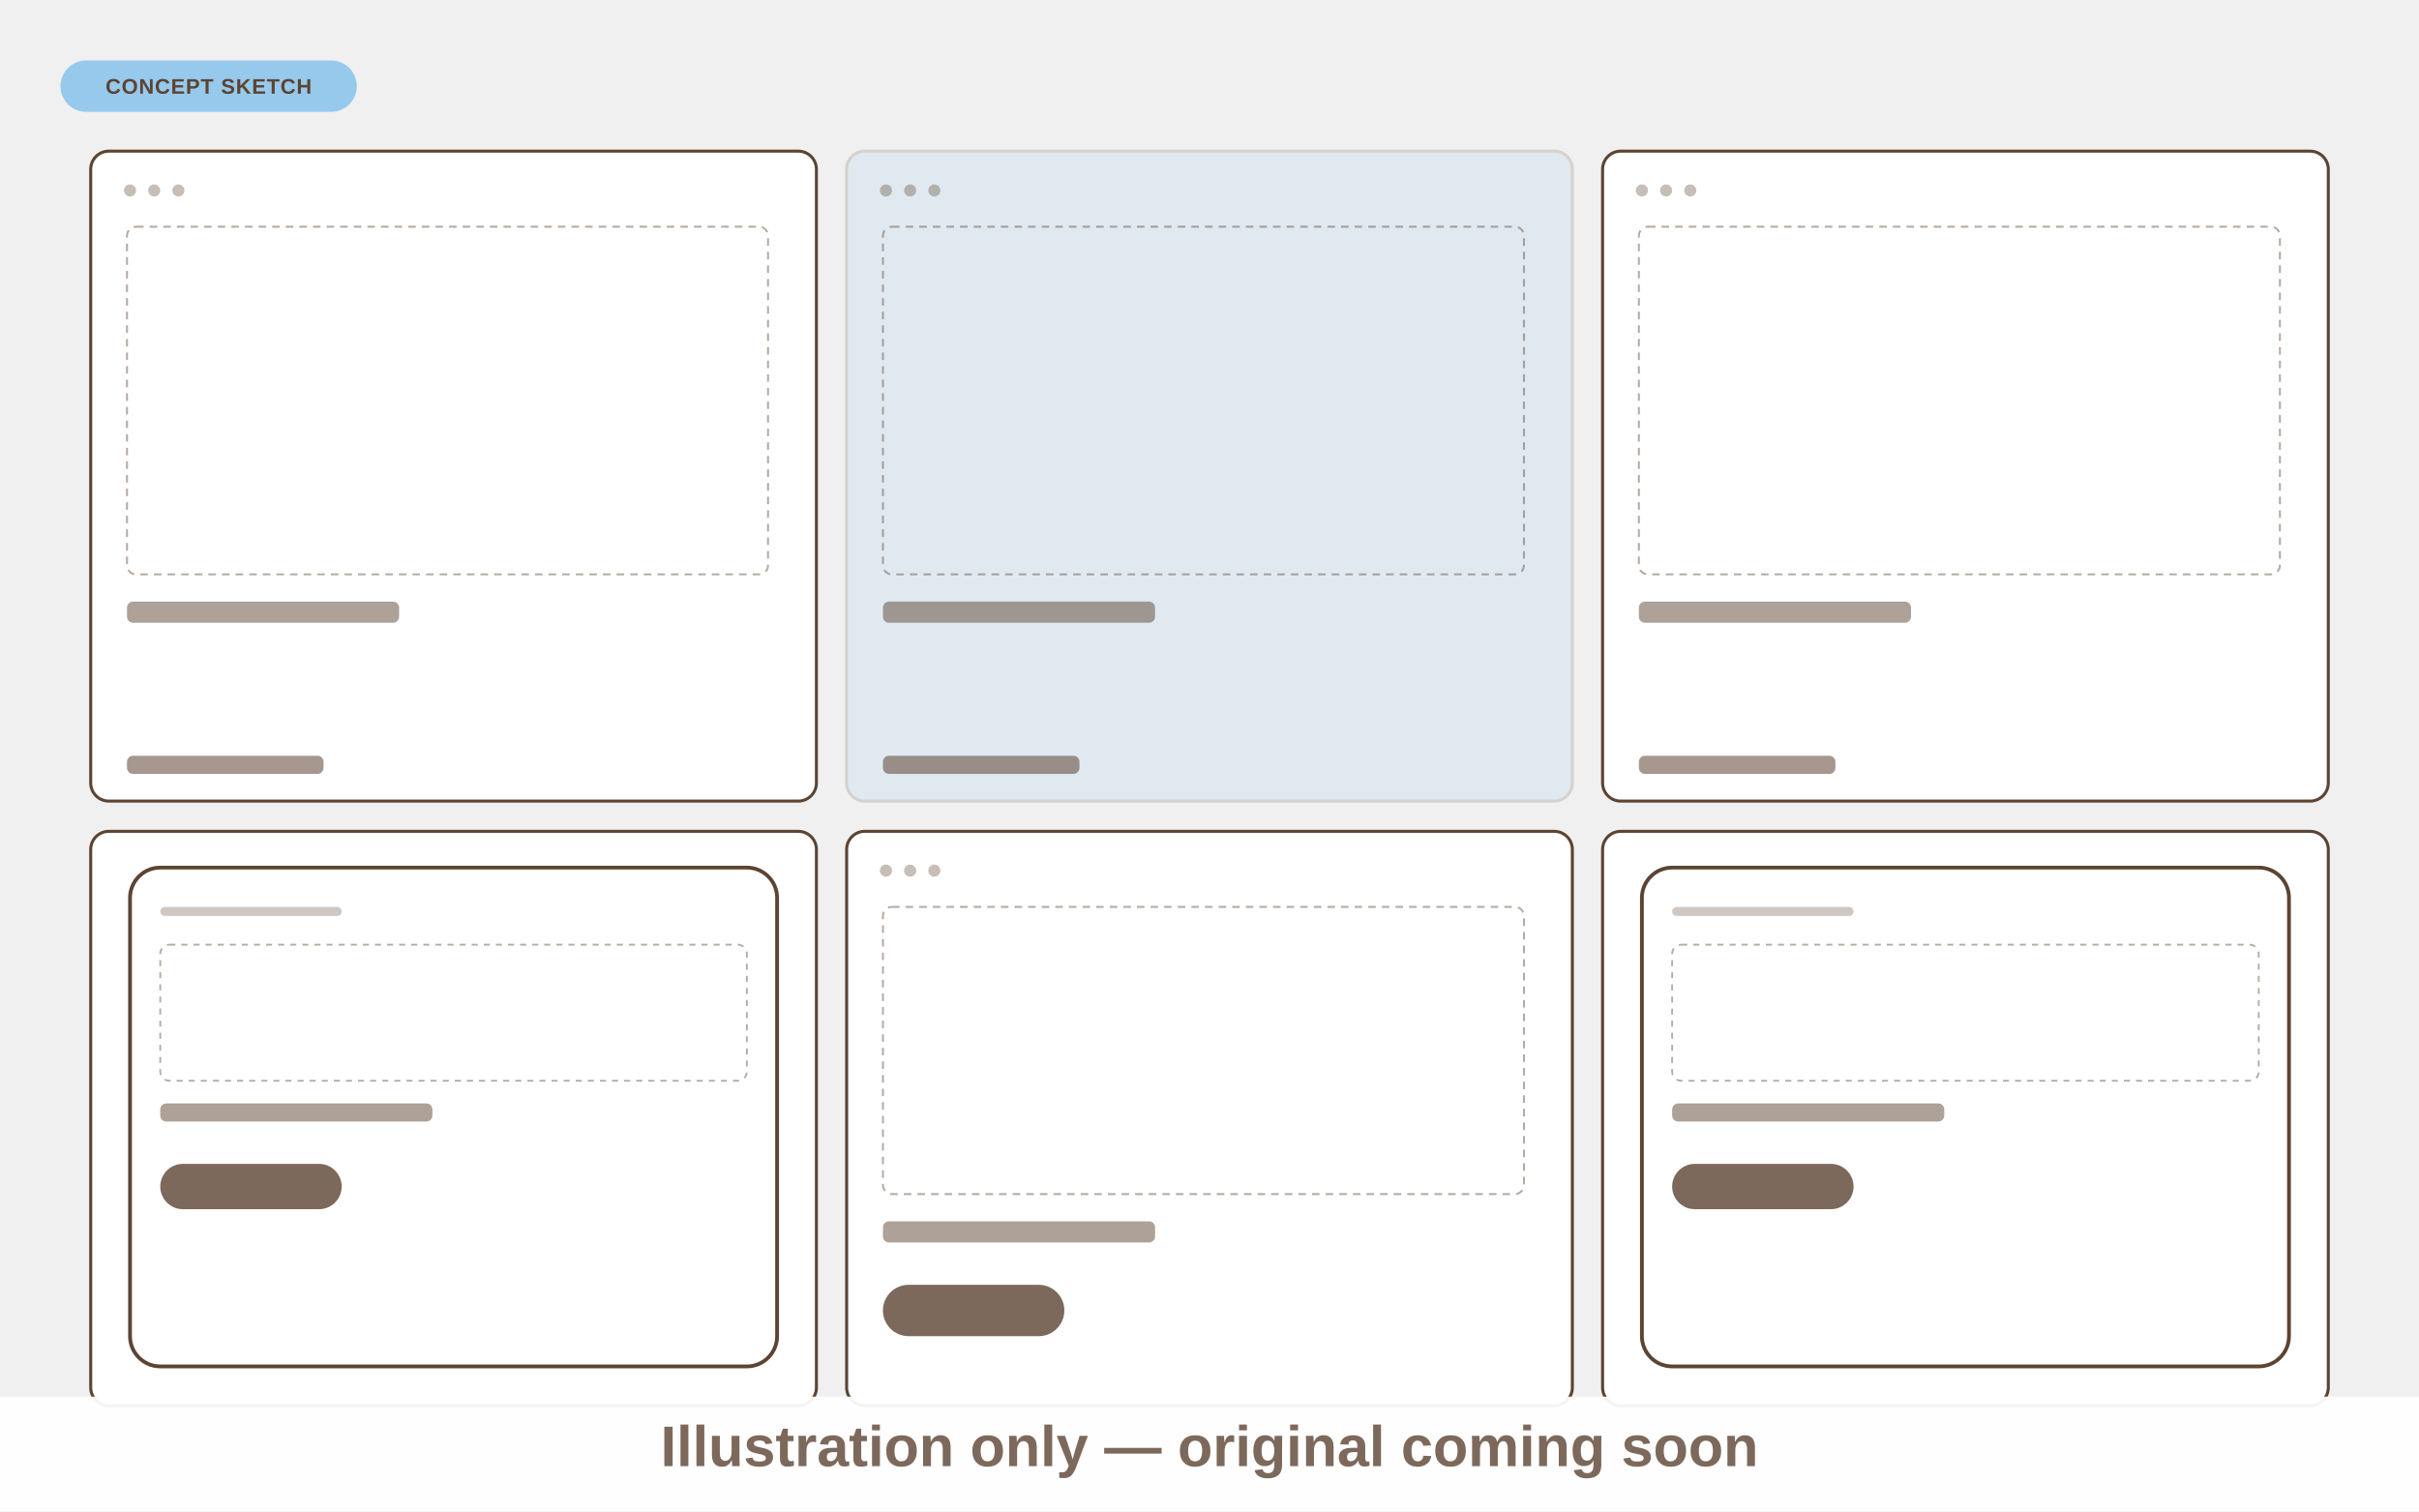
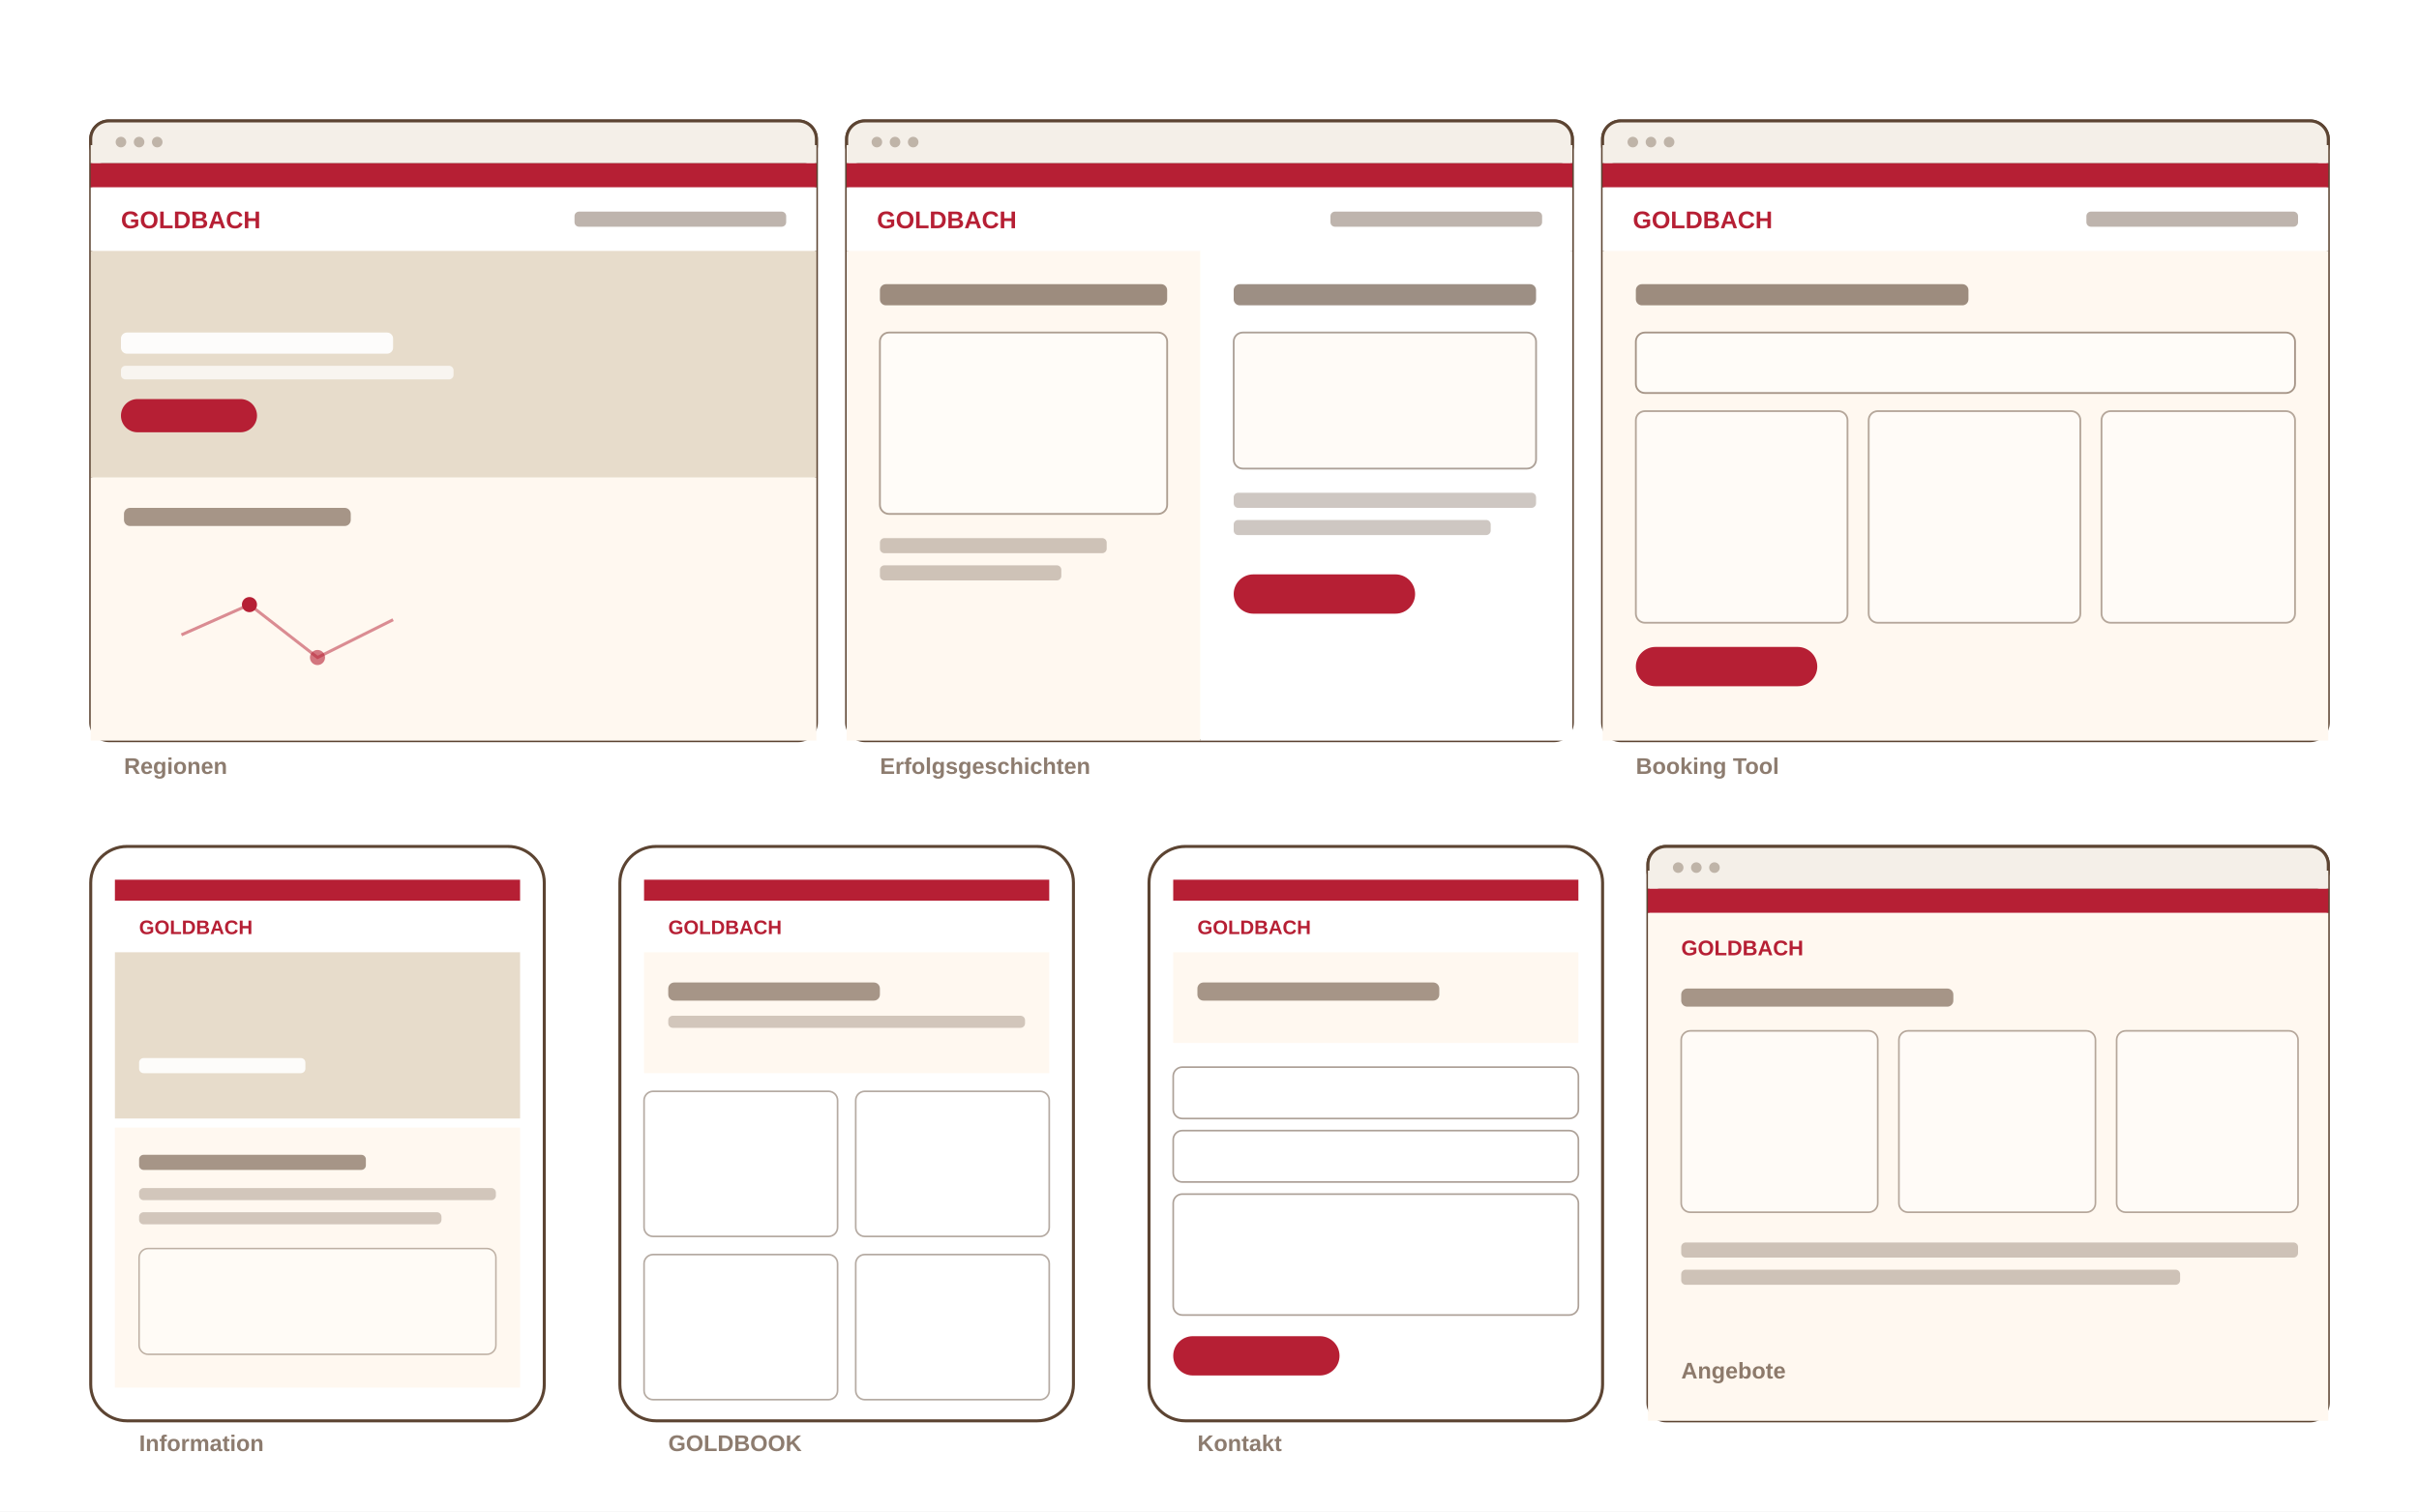
<svg xmlns="http://www.w3.org/2000/svg" viewBox="0 0 1600 1000">
-   <rect x="40" y="40" width="196" height="34" rx="17" fill="#96C9EC" />
-   <text x="138" y="62" font-family="Arial, Helvetica, sans-serif" font-size="14" font-weight="700" fill="#5C4432" text-anchor="middle" letter-spacing="0.5">CONCEPT SKETCH</text>
+   <rect x="0" y="0" width="1600" height="1000" fill="#FFFFFF" />
  <g>
-     <rect x="60" y="100" width="480" height="430" rx="12" fill="#FFFFFF" stroke="#5C4432" stroke-width="2" />
-     <circle cx="86" cy="126" r="4" fill="#5C4432" opacity="0.35" />
-     <circle cx="102" cy="126" r="4" fill="#5C4432" opacity="0.35" />
-     <circle cx="118" cy="126" r="4" fill="#5C4432" opacity="0.35" />
-     <rect x="84" y="150" width="424" height="230" rx="6" fill="none" stroke="#5C4432" stroke-width="1.3" stroke-dasharray="5 4" opacity="0.45" />
-     <rect x="84" y="398" width="180" height="14" rx="4" fill="#5C4432" opacity="0.5" />
-     <rect x="84" y="500" width="130" height="12" rx="4" fill="#5C4432" opacity="0.55" />
+     <rect x="60" y="80" width="480" height="410" rx="12" fill="#FFFFFF" stroke="#5C4432" stroke-width="2" />
+     <rect x="60" y="80" width="480" height="28" rx="12" fill="#F4EFE8" stroke="#5C4432" stroke-width="2" />
+     <rect x="60" y="96" width="480" height="12" fill="#F4EFE8" />
+     <circle cx="80" cy="94" r="3.5" fill="#5C4432" opacity="0.35" />
+     <circle cx="92" cy="94" r="3.5" fill="#5C4432" opacity="0.35" />
+     <circle cx="104" cy="94" r="3.5" fill="#5C4432" opacity="0.35" />
+     <rect x="60" y="108" width="480" height="16" fill="#B61F34" />
+     <rect x="60" y="124" width="480" height="42" fill="#FFFFFF" />
+     <text x="80" y="151" font-family="Arial, Helvetica, sans-serif" font-size="16" font-weight="800" fill="#B61F34">GOLDBACH</text>
+     <rect x="380" y="140" width="140" height="10" rx="3" fill="#5C4432" opacity="0.4" />
+     <rect x="60" y="166" width="480" height="150" fill="#E7DCCB" />
+     <rect x="80" y="220" width="180" height="14" rx="4" fill="#FFFFFF" opacity="0.92" />
+     <rect x="80" y="242" width="220" height="9" rx="3" fill="#FFFFFF" opacity="0.7" />
+     <rect x="80" y="264" width="90" height="22" rx="11" fill="#B61F34" />
+     <rect x="60" y="316" width="480" height="174" fill="#FFF8F0" />
+     <rect x="82" y="336" width="150" height="12" rx="4" fill="#5C4432" opacity="0.55" />
+     <path d="M120,420 L165,400 L210,435 L260,410" fill="none" stroke="#B61F34" stroke-width="2" opacity="0.5" />
+     <circle cx="165" cy="400" r="5" fill="#B61F34" />
+     <circle cx="210" cy="435" r="5" fill="#B61F34" opacity="0.6" />
+     <text x="82" y="512" font-family="Arial, Helvetica, sans-serif" font-size="15" font-weight="700" fill="#5C4432" opacity="0.7">Regionen</text>
  </g>
  <g>
-     <rect x="560" y="100" width="480" height="430" rx="12" fill="#96C9EC" opacity="0.18" stroke="#5C4432" stroke-width="2" />
-     <circle cx="586" cy="126" r="4" fill="#5C4432" opacity="0.35" />
-     <circle cx="602" cy="126" r="4" fill="#5C4432" opacity="0.35" />
-     <circle cx="618" cy="126" r="4" fill="#5C4432" opacity="0.35" />
-     <rect x="584" y="150" width="424" height="230" rx="6" fill="none" stroke="#5C4432" stroke-width="1.3" stroke-dasharray="5 4" opacity="0.45" />
-     <rect x="584" y="398" width="180" height="14" rx="4" fill="#5C4432" opacity="0.5" />
-     <rect x="584" y="500" width="130" height="12" rx="4" fill="#5C4432" opacity="0.55" />
+     <rect x="560" y="80" width="480" height="410" rx="12" fill="#FFFFFF" stroke="#5C4432" stroke-width="2" />
+     <rect x="560" y="80" width="480" height="28" rx="12" fill="#F4EFE8" stroke="#5C4432" stroke-width="2" />
+     <rect x="560" y="96" width="480" height="12" fill="#F4EFE8" />
+     <circle cx="580" cy="94" r="3.5" fill="#5C4432" opacity="0.35" />
+     <circle cx="592" cy="94" r="3.5" fill="#5C4432" opacity="0.35" />
+     <circle cx="604" cy="94" r="3.5" fill="#5C4432" opacity="0.35" />
+     <rect x="560" y="108" width="480" height="16" fill="#B61F34" />
+     <rect x="560" y="124" width="480" height="42" fill="#FFFFFF" />
+     <text x="580" y="151" font-family="Arial, Helvetica, sans-serif" font-size="16" font-weight="800" fill="#B61F34">GOLDBACH</text>
+     <rect x="880" y="140" width="140" height="10" rx="3" fill="#5C4432" opacity="0.4" />
+     <rect x="560" y="166" width="234" height="324" fill="#FFF8F0" />
+     <rect x="582" y="188" width="190" height="14" rx="4" fill="#5C4432" opacity="0.6" />
+     <rect x="582" y="220" width="190" height="120" rx="6" fill="#FFFFFF" stroke="#5C4432" stroke-width="1.2" opacity="0.5" />
+     <rect x="582" y="356" width="150" height="10" rx="3" fill="#5C4432" opacity="0.3" />
+     <rect x="582" y="374" width="120" height="10" rx="3" fill="#5C4432" opacity="0.3" />
+     <rect x="794" y="166" width="246" height="324" fill="#FFFFFF" />
+     <rect x="816" y="188" width="200" height="14" rx="4" fill="#5C4432" opacity="0.6" />
+     <rect x="816" y="220" width="200" height="90" rx="6" fill="#FFF8F0" stroke="#5C4432" stroke-width="1.2" opacity="0.5" />
+     <rect x="816" y="326" width="200" height="10" rx="3" fill="#5C4432" opacity="0.3" />
+     <rect x="816" y="344" width="170" height="10" rx="3" fill="#5C4432" opacity="0.3" />
+     <rect x="816" y="380" width="120" height="26" rx="13" fill="#B61F34" />
+     <text x="582" y="512" font-family="Arial, Helvetica, sans-serif" font-size="15" font-weight="700" fill="#5C4432" opacity="0.7">Erfolgsgeschichten</text>
  </g>
  <g>
-     <rect x="1060" y="100" width="480" height="430" rx="12" fill="#FFFFFF" stroke="#5C4432" stroke-width="2" />
-     <circle cx="1086" cy="126" r="4" fill="#5C4432" opacity="0.35" />
-     <circle cx="1102" cy="126" r="4" fill="#5C4432" opacity="0.35" />
-     <circle cx="1118" cy="126" r="4" fill="#5C4432" opacity="0.35" />
-     <rect x="1084" y="150" width="424" height="230" rx="6" fill="none" stroke="#5C4432" stroke-width="1.3" stroke-dasharray="5 4" opacity="0.45" />
-     <rect x="1084" y="398" width="180" height="14" rx="4" fill="#5C4432" opacity="0.5" />
-     <rect x="1084" y="500" width="130" height="12" rx="4" fill="#5C4432" opacity="0.55" />
+     <rect x="1060" y="80" width="480" height="410" rx="12" fill="#FFFFFF" stroke="#5C4432" stroke-width="2" />
+     <rect x="1060" y="80" width="480" height="28" rx="12" fill="#F4EFE8" stroke="#5C4432" stroke-width="2" />
+     <rect x="1060" y="96" width="480" height="12" fill="#F4EFE8" />
+     <circle cx="1080" cy="94" r="3.5" fill="#5C4432" opacity="0.35" />
+     <circle cx="1092" cy="94" r="3.5" fill="#5C4432" opacity="0.35" />
+     <circle cx="1104" cy="94" r="3.5" fill="#5C4432" opacity="0.35" />
+     <rect x="1060" y="108" width="480" height="16" fill="#B61F34" />
+     <rect x="1060" y="124" width="480" height="42" fill="#FFFFFF" />
+     <text x="1080" y="151" font-family="Arial, Helvetica, sans-serif" font-size="16" font-weight="800" fill="#B61F34">GOLDBACH</text>
+     <rect x="1380" y="140" width="140" height="10" rx="3" fill="#5C4432" opacity="0.4" />
+     <rect x="1060" y="166" width="480" height="324" fill="#FFF8F0" />
+     <rect x="1082" y="188" width="220" height="14" rx="4" fill="#5C4432" opacity="0.6" />
+     <rect x="1082" y="220" width="436" height="40" rx="6" fill="#FFFFFF" stroke="#5C4432" stroke-width="1.2" opacity="0.55" />
+     <rect x="1082" y="272" width="140" height="140" rx="6" fill="#FFFFFF" stroke="#5C4432" stroke-width="1.2" opacity="0.45" />
+     <rect x="1236" y="272" width="140" height="140" rx="6" fill="#FFFFFF" stroke="#5C4432" stroke-width="1.2" opacity="0.45" />
+     <rect x="1390" y="272" width="128" height="140" rx="6" fill="#FFFFFF" stroke="#5C4432" stroke-width="1.2" opacity="0.45" />
+     <rect x="1082" y="428" width="120" height="26" rx="13" fill="#B61F34" />
+     <text x="1082" y="512" font-family="Arial, Helvetica, sans-serif" font-size="15" font-weight="700" fill="#5C4432" opacity="0.7">Booking Tool</text>
  </g>
  <g>
-     <rect x="60" y="550" width="480" height="380" rx="12" fill="#FFFFFF" stroke="#5C4432" stroke-width="2" />
-     <rect x="86" y="574" width="428" height="330" rx="20" fill="none" stroke="#5C4432" stroke-width="2.5" />
-     <rect x="106" y="600" width="120" height="6" rx="3" fill="#5C4432" opacity="0.3" />
-     <rect x="106" y="625" width="388" height="90" rx="6" fill="none" stroke="#5C4432" stroke-width="1.2" stroke-dasharray="4 4" opacity="0.45" />
-     <rect x="106" y="730" width="180" height="12" rx="4" fill="#5C4432" opacity="0.5" />
-     <rect x="106" y="770" width="120" height="30" rx="15" fill="#5C4432" opacity="0.8" />
+     <rect x="60" y="560" width="300" height="380" rx="24" fill="#FFFFFF" stroke="#5C4432" stroke-width="2" />
+     <rect x="76" y="582" width="268" height="336" rx="4" fill="#FFFFFF" />
+     <rect x="76" y="582" width="268" height="14" fill="#B61F34" />
+     <rect x="76" y="596" width="268" height="34" fill="#FFFFFF" />
+     <text x="92" y="618" font-family="Arial, Helvetica, sans-serif" font-size="13" font-weight="800" fill="#B61F34">GOLDBACH</text>
+     <rect x="76" y="630" width="268" height="110" fill="#E7DCCB" />
+     <rect x="92" y="700" width="110" height="10" rx="3" fill="#FFFFFF" opacity="0.9" />
+     <rect x="76" y="746" width="268" height="172" fill="#FFF8F0" />
+     <rect x="92" y="764" width="150" height="10" rx="3" fill="#5C4432" opacity="0.55" />
+     <rect x="92" y="786" width="236" height="8" rx="3" fill="#5C4432" opacity="0.28" />
+     <rect x="92" y="802" width="200" height="8" rx="3" fill="#5C4432" opacity="0.28" />
+     <rect x="92" y="826" width="236" height="70" rx="6" fill="#FFFFFF" stroke="#5C4432" stroke-width="1" opacity="0.4" />
+     <text x="92" y="960" font-family="Arial, Helvetica, sans-serif" font-size="15" font-weight="700" fill="#5C4432" opacity="0.7">Information</text>
  </g>
  <g>
-     <rect x="560" y="550" width="480" height="380" rx="12" fill="#FFFFFF" stroke="#5C4432" stroke-width="2" />
-     <circle cx="586" cy="576" r="4" fill="#5C4432" opacity="0.35" />
-     <circle cx="602" cy="576" r="4" fill="#5C4432" opacity="0.35" />
-     <circle cx="618" cy="576" r="4" fill="#5C4432" opacity="0.35" />
-     <rect x="584" y="600" width="424" height="190" rx="6" fill="none" stroke="#5C4432" stroke-width="1.3" stroke-dasharray="5 4" opacity="0.45" />
-     <rect x="584" y="808" width="180" height="14" rx="4" fill="#5C4432" opacity="0.5" />
-     <rect x="584" y="850" width="120" height="34" rx="17" fill="#5C4432" opacity="0.8" />
+     <rect x="410" y="560" width="300" height="380" rx="24" fill="#FFFFFF" stroke="#5C4432" stroke-width="2" />
+     <rect x="426" y="582" width="268" height="336" rx="4" fill="#FFFFFF" />
+     <rect x="426" y="582" width="268" height="14" fill="#B61F34" />
+     <rect x="426" y="596" width="268" height="34" fill="#FFFFFF" />
+     <text x="442" y="618" font-family="Arial, Helvetica, sans-serif" font-size="13" font-weight="800" fill="#B61F34">GOLDBACH</text>
+     <rect x="426" y="630" width="268" height="80" fill="#FFF8F0" />
+     <rect x="442" y="650" width="140" height="12" rx="4" fill="#5C4432" opacity="0.55" />
+     <rect x="442" y="672" width="236" height="8" rx="3" fill="#5C4432" opacity="0.28" />
+     <rect x="426" y="722" width="128" height="96" rx="6" fill="#FFFFFF" stroke="#5C4432" stroke-width="1.1" opacity="0.45" />
+     <rect x="566" y="722" width="128" height="96" rx="6" fill="#FFFFFF" stroke="#5C4432" stroke-width="1.1" opacity="0.45" />
+     <rect x="426" y="830" width="128" height="96" rx="6" fill="#FFFFFF" stroke="#5C4432" stroke-width="1.1" opacity="0.45" />
+     <rect x="566" y="830" width="128" height="96" rx="6" fill="#FFFFFF" stroke="#5C4432" stroke-width="1.1" opacity="0.45" />
+     <text x="442" y="960" font-family="Arial, Helvetica, sans-serif" font-size="15" font-weight="700" fill="#5C4432" opacity="0.7">GOLDBOOK</text>
  </g>
  <g>
-     <rect x="1060" y="550" width="480" height="380" rx="12" fill="#FFFFFF" stroke="#5C4432" stroke-width="2" />
-     <rect x="1086" y="574" width="428" height="330" rx="20" fill="none" stroke="#5C4432" stroke-width="2.5" />
-     <rect x="1106" y="600" width="120" height="6" rx="3" fill="#5C4432" opacity="0.3" />
-     <rect x="1106" y="625" width="388" height="90" rx="6" fill="none" stroke="#5C4432" stroke-width="1.2" stroke-dasharray="4 4" opacity="0.45" />
-     <rect x="1106" y="730" width="180" height="12" rx="4" fill="#5C4432" opacity="0.5" />
-     <rect x="1106" y="770" width="120" height="30" rx="15" fill="#5C4432" opacity="0.8" />
+     <rect x="760" y="560" width="300" height="380" rx="24" fill="#FFFFFF" stroke="#5C4432" stroke-width="2" />
+     <rect x="776" y="582" width="268" height="336" rx="4" fill="#FFFFFF" />
+     <rect x="776" y="582" width="268" height="14" fill="#B61F34" />
+     <rect x="776" y="596" width="268" height="34" fill="#FFFFFF" />
+     <text x="792" y="618" font-family="Arial, Helvetica, sans-serif" font-size="13" font-weight="800" fill="#B61F34">GOLDBACH</text>
+     <rect x="776" y="630" width="268" height="60" fill="#FFF8F0" />
+     <rect x="792" y="650" width="160" height="12" rx="4" fill="#5C4432" opacity="0.55" />
+     <rect x="776" y="706" width="268" height="34" rx="6" fill="#FFFFFF" stroke="#5C4432" stroke-width="1.1" opacity="0.5" />
+     <rect x="776" y="748" width="268" height="34" rx="6" fill="#FFFFFF" stroke="#5C4432" stroke-width="1.1" opacity="0.5" />
+     <rect x="776" y="790" width="268" height="80" rx="6" fill="#FFFFFF" stroke="#5C4432" stroke-width="1.1" opacity="0.5" />
+     <rect x="776" y="884" width="110" height="26" rx="13" fill="#B61F34" />
+     <text x="792" y="960" font-family="Arial, Helvetica, sans-serif" font-size="15" font-weight="700" fill="#5C4432" opacity="0.7">Kontakt</text>
  </g>
-   <rect x="0" y="924" width="1600" height="76" fill="#FFFFFF" opacity="0.94" />
-   <text x="800" y="970" font-family="Arial, Helvetica, sans-serif" font-size="38" font-weight="700" fill="#5C4432" opacity="0.8" text-anchor="middle">Illustration only — original coming soon</text>
+   <g>
+     <rect x="1090" y="560" width="450" height="380" rx="12" fill="#FFFFFF" stroke="#5C4432" stroke-width="2" />
+     <rect x="1090" y="560" width="450" height="28" rx="12" fill="#F4EFE8" stroke="#5C4432" stroke-width="2" />
+     <rect x="1090" y="576" width="450" height="12" fill="#F4EFE8" />
+     <circle cx="1110" cy="574" r="3.5" fill="#5C4432" opacity="0.35" />
+     <circle cx="1122" cy="574" r="3.5" fill="#5C4432" opacity="0.35" />
+     <circle cx="1134" cy="574" r="3.5" fill="#5C4432" opacity="0.35" />
+     <rect x="1090" y="588" width="450" height="16" fill="#B61F34" />
+     <rect x="1090" y="604" width="450" height="336" fill="#FFF8F0" />
+     <text x="1112" y="632" font-family="Arial, Helvetica, sans-serif" font-size="14" font-weight="800" fill="#B61F34">GOLDBACH</text>
+     <rect x="1112" y="654" width="180" height="12" rx="4" fill="#5C4432" opacity="0.55" />
+     <rect x="1112" y="682" width="130" height="120" rx="6" fill="#FFFFFF" stroke="#5C4432" stroke-width="1.1" opacity="0.45" />
+     <rect x="1256" y="682" width="130" height="120" rx="6" fill="#FFFFFF" stroke="#5C4432" stroke-width="1.1" opacity="0.45" />
+     <rect x="1400" y="682" width="120" height="120" rx="6" fill="#FFFFFF" stroke="#5C4432" stroke-width="1.1" opacity="0.45" />
+     <rect x="1112" y="822" width="408" height="10" rx="3" fill="#5C4432" opacity="0.3" />
+     <rect x="1112" y="840" width="330" height="10" rx="3" fill="#5C4432" opacity="0.3" />
+     <text x="1112" y="912" font-family="Arial, Helvetica, sans-serif" font-size="15" font-weight="700" fill="#5C4432" opacity="0.7">Angebote</text>
+   </g>
</svg>
